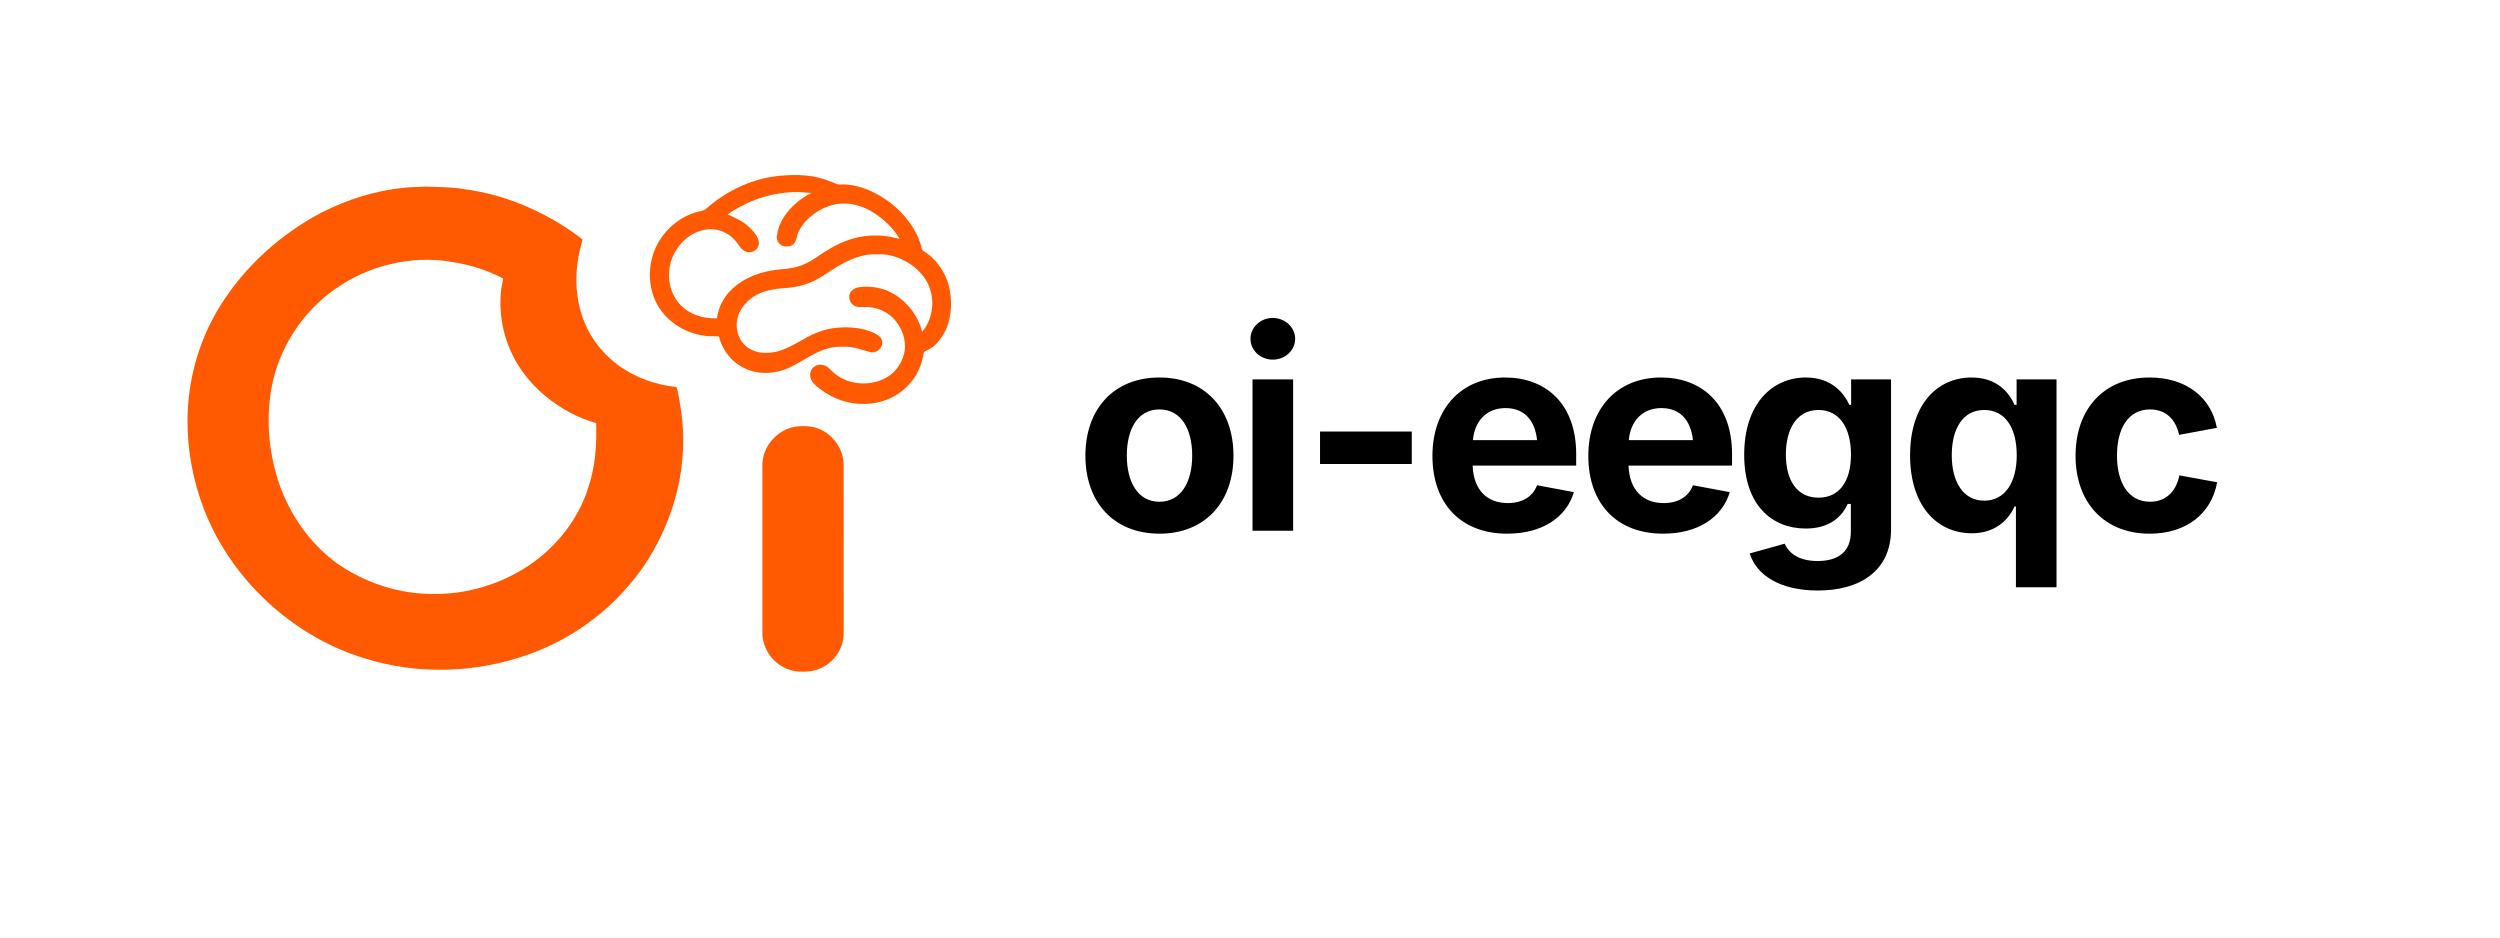
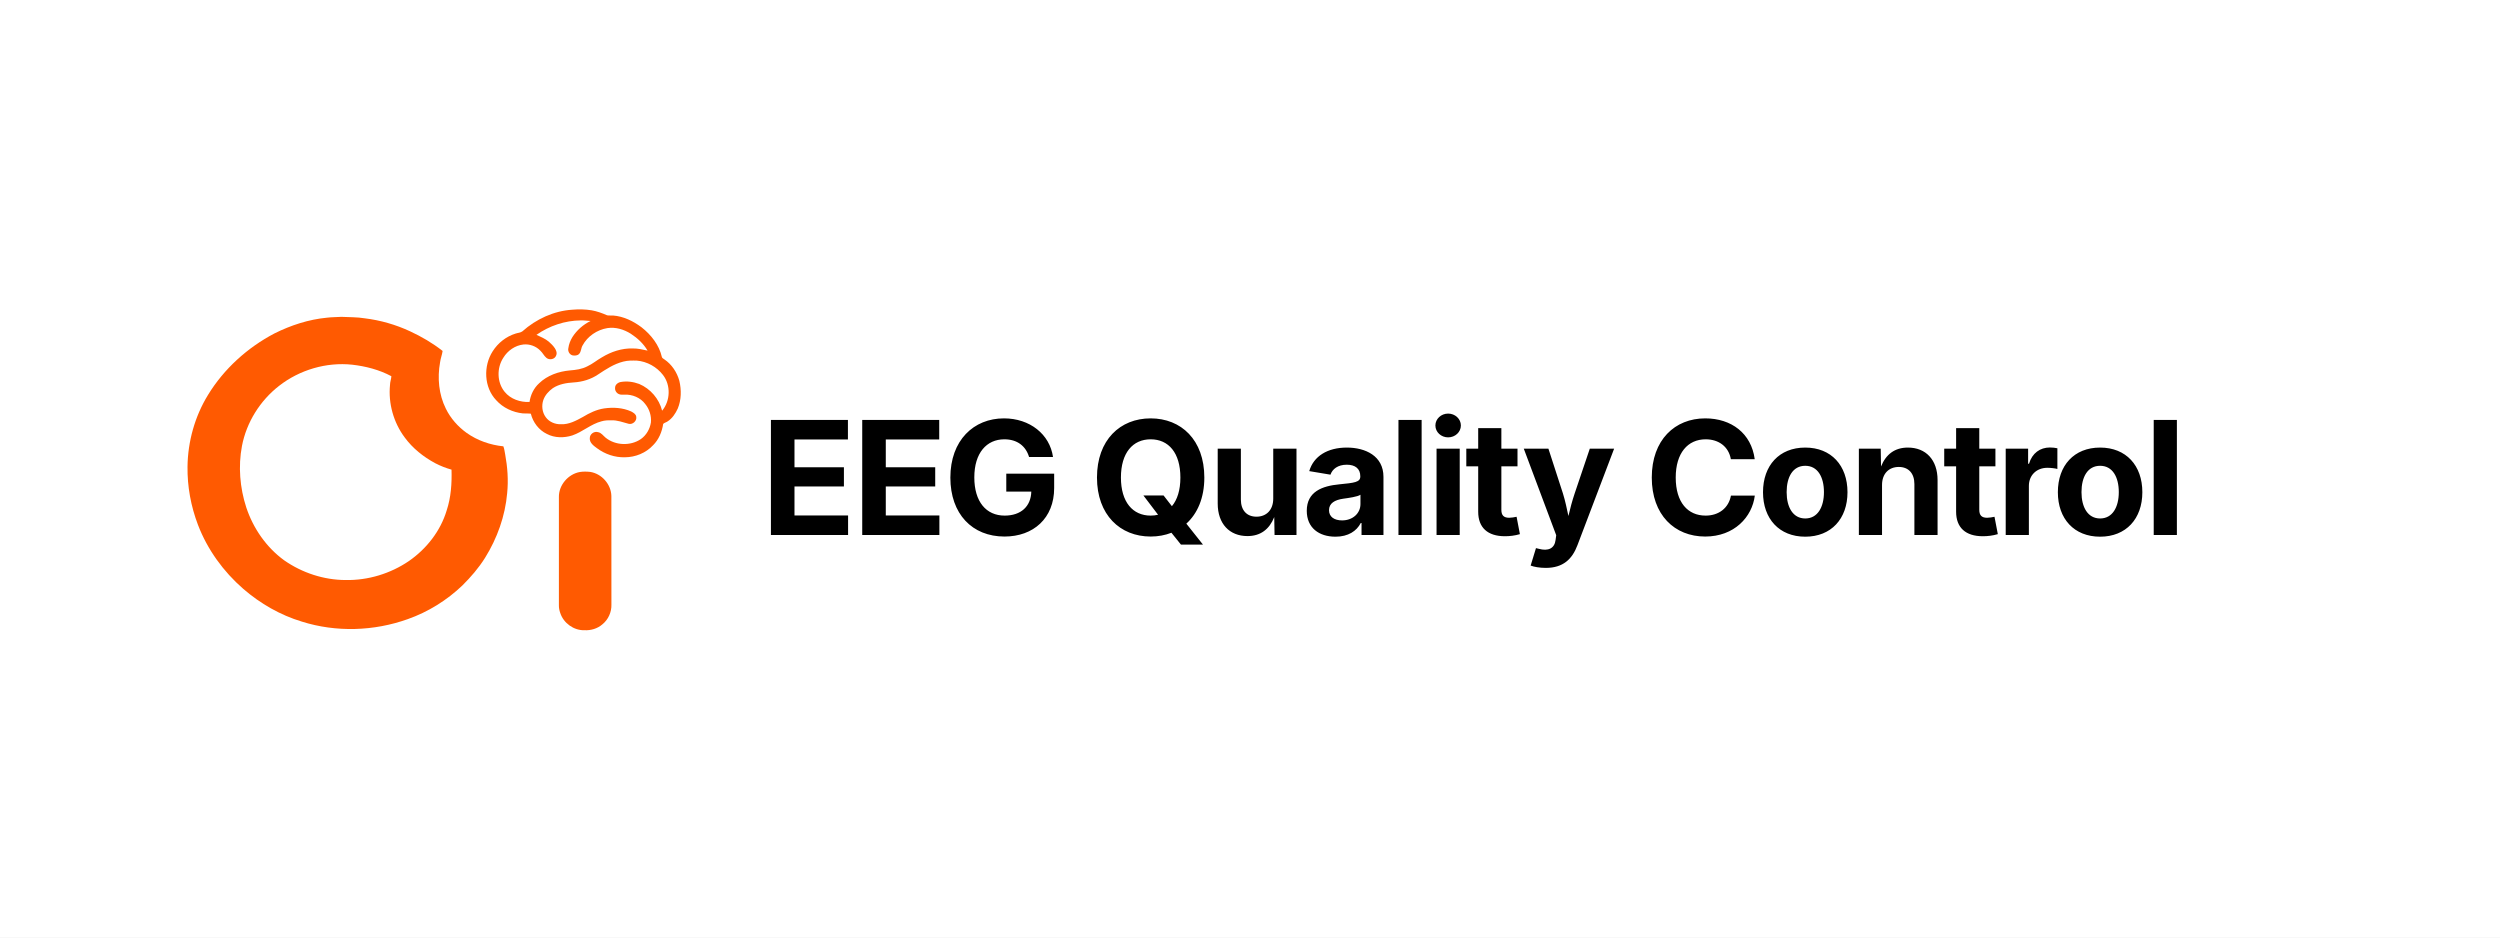
<svg xmlns="http://www.w3.org/2000/svg" viewBox="0 0 1600 600" role="img" aria-labelledby="title desc">
  <rect width="1600" height="600" fill="#fff" />
-   <g transform="translate(120 112) scale(.5913)">
+   <g transform="translate(120 198) scale(.382)">
    <g fill="#FF5A01">
      <path d="M644.74.555c10.75-.95,21.65-.72,32.32,1,8.95,1.55,17.53,4.73,25.85,8.32,3.29.79,6.72.11,10.08.4,17.45,1.37,33.74,9.29,47.6,19.66,16.1,12.56,29.64,29.77,34.2,49.99.59,1.89,2.59,2.65,4.04,3.78,12.47,8.39,21.24,21.62,25.21,36.03,3.6,15.25,3.42,31.76-2.63,46.38-3.9,8.49-9.31,16.74-17.37,21.77-2.25,1.51-5.22,2.04-7.08,4.02-2.01,13.25-7.33,26.31-17.03,35.8-11.97,12.92-29.52,20-47.04,20.09-16.83.52-33.56-5.25-47-15.3-5.57-4.06-12.56-9.14-11.88-16.93.07-6.82,7.46-11.89,13.9-9.84,5.46.99,8.54,5.96,12.58,9.22,16.37,13.31,41.64,14.22,59.04,2.38,9.17-6.42,15.12-16.85,16.87-27.82,1.03-11.01-2.47-22.29-9.46-30.85-7.99-10.85-21.83-16.45-35.1-15.81-2.84.01-5.8.4-8.5-.67-4.29-1.45-7.4-5.93-6.98-10.49-.23-5.25,4.56-9.04,9.31-9.99,10.4-1.86,21.18-.43,31.04,3.24,18.87,7.91,33.5,24.98,38.47,44.83,13.9-16.47,14.76-42.77,1.45-59.85-10.41-13.55-26.61-22.61-43.67-24.04-7.65-.2-15.45-.4-22.9,1.63-15.47,3.85-28.93,12.79-42.06,21.48-12.08,8.26-26.55,12.56-41.08,13.41-12.04.71-24.5,2.85-34.77,9.54-6.96,5-13.1,11.68-15.99,19.87-3.21,9.5-2.03,20.61,4.01,28.76,5.75,8.1,15.94,12.24,25.71,11.87,13.27.55,25.28-6,36.55-12.19,10.92-6.63,22.7-12.33,35.44-14.29,15.24-2.22,31.35-1.31,45.53,5.11,3.51,1.95,7.82,4.28,8.42,8.7,1.42,6.91-5.86,13.66-12.62,11.96-9.64-2.46-19.2-6.38-29.33-5.84-5.43-.18-10.89.1-16.13,1.63-17.85,4.56-31.74,17.77-49.03,23.67-13.85,4.42-29.59,4.41-42.64-2.51-13.5-6.46-23.28-19.46-26.85-33.88-4.45-.66-8.95-.14-13.42-.52-16.79-1.81-33.15-9.32-44.51-21.99-20.72-21.62-21.9-57.46-5.94-82.13,8.8-13.9,22.58-24.78,38.35-29.62,3.71-1.28,8.04-1.28,11.28-3.67,23.07-20.59,52.73-34.36,83.76-36.31ZM584.65,42.655c7.12,3.4,14.64,6.33,20.72,11.5,3.76,3.25,7.32,6.81,10.09,10.95,2.32,3.59,4.11,8.17,2.09,12.31-2.24,6.36-11.26,8.01-16.19,3.84-4.08-3.34-6.25-8.38-10.1-11.94-7.21-7.64-18.02-11.56-28.45-10.48-13.89,1.49-26.44,10.31-33.64,22.14-11.16,17.03-10.9,41.25,2.21,57.19,9.9,12.22,26.28,17.69,41.67,16.95,1.67-11.82,7.14-23.19,16.03-31.26,13.76-13.34,32.84-19.91,51.65-21.6,9.93-.77,20.08-2.09,29.02-6.78,8.85-4.05,16.25-10.5,24.72-15.22,15.37-9.36,33.24-15.31,51.38-14.78,8.46-.2,16.73,1.84,24.95,3.62-6.78-11.6-16.96-21.03-28.16-28.31-11.57-7.25-25.5-11.54-39.19-9.42-17.22,2.85-33.34,13.65-41.59,29.16-2.74,4.44-2.09,10.41-5.9,14.24-2.81,2.81-7.05,2.9-10.73,2.34-5.19-1.29-8.45-7.06-7.14-12.19.85-6.57,3.34-12.82,6.77-18.46,7.38-11.58,18.1-20.98,30.43-27-5.48-.19-10.9-1.2-16.39-.98-26.49.25-52.59,9-74.25,24.18Z" />
      <path d="M233.87,13.895c7.96-1,16-.79,23.99-1.38,13,.71,26.11.29,39.01,2.45,26.24,3.2,51.95,10.58,75.92,21.72,19.34,8.96,37.88,19.78,54.64,32.98-.93,6.46-3.43,12.56-4.26,19.04-4.72,26.04-2.23,53.86,9.69,77.72,7.92,16.17,20.21,30.04,34.81,40.52,18.01,12.83,39.59,20.25,61.51,22.51,1.68,4.25,2.14,8.82,3.02,13.28,3.94,21.4,5.57,43.32,3.38,65.02-3.35,38.48-16.7,75.82-37.1,108.53-10.58,16.92-23.71,32.09-37.83,46.14-26.1,24.98-57.48,44.48-91.57,56.52-56.64,20.28-119.9,22.33-177.39,4.2-36.25-10.9-69.76-30.21-98.32-54.95-33.37-29.03-60.11-65.95-75.89-107.36C5.71,329.915-.4,296.765.02,263.665c.51-42.21,12.23-84.34,34.35-120.36,26.7-43.7,66.02-79.21,111.26-102.97,27.6-13.78,57.45-23.53,88.24-26.44ZM153.42,128.145c-31.82,24.7-54.54,61.03-62.17,100.65-6.46,34.21-3.53,70.01,7.22,103.05,11.62,35.02,33.62,66.87,63.58,88.64,29.97,20.88,66.25,32.87,102.84,32.97,37.48.71,75.06-10.68,106.02-31.79,29.49-20.42,52.96-50.24,63.31-84.81,7.28-21.96,8.79-45.35,8.12-68.34-9.49-2.68-18.7-6.28-27.43-10.86-19.7-10.58-37.67-24.88-50.95-43-18.71-24.96-27.73-57-24.68-88.03.01-4.99,2.05-9.7,2.29-14.64-20.22-10.85-42.89-16.69-65.6-19.3-43.39-4.62-88.2,8.65-122.55,35.46Z" />
      <path d="M657.38,272.455c5.79-.91,11.65-.78,17.46-.13,19.27,3.06,34.86,20.79,35.31,40.35.17,60.64.01,121.29.08,181.94.39,12.62-5.38,25.33-15.29,33.21-8.22,7.13-19.3,10.28-30.06,9.72-17.76.43-34.77-11.86-40.3-28.66-1.55-4.21-2.44-8.68-2.34-13.17-.01-60.36.02-120.72-.01-181.07-.44-20.11,15.47-38.69,35.15-42.19Z" />
    </g>
-     <text x="960" y="385" fill="#000" font-family="Inter, SF Pro Display, Helvetica Neue, Arial, sans-serif" font-size="300" font-weight="700" letter-spacing="-10">oi-eegqc</text>
+     <text x="960" y="378" fill="#000" font-family="Inter, SF Pro Display, Helvetica Neue, Arial, sans-serif" font-size="265" font-weight="700" letter-spacing="-8">EEG Quality Control</text>
  </g>
</svg>
